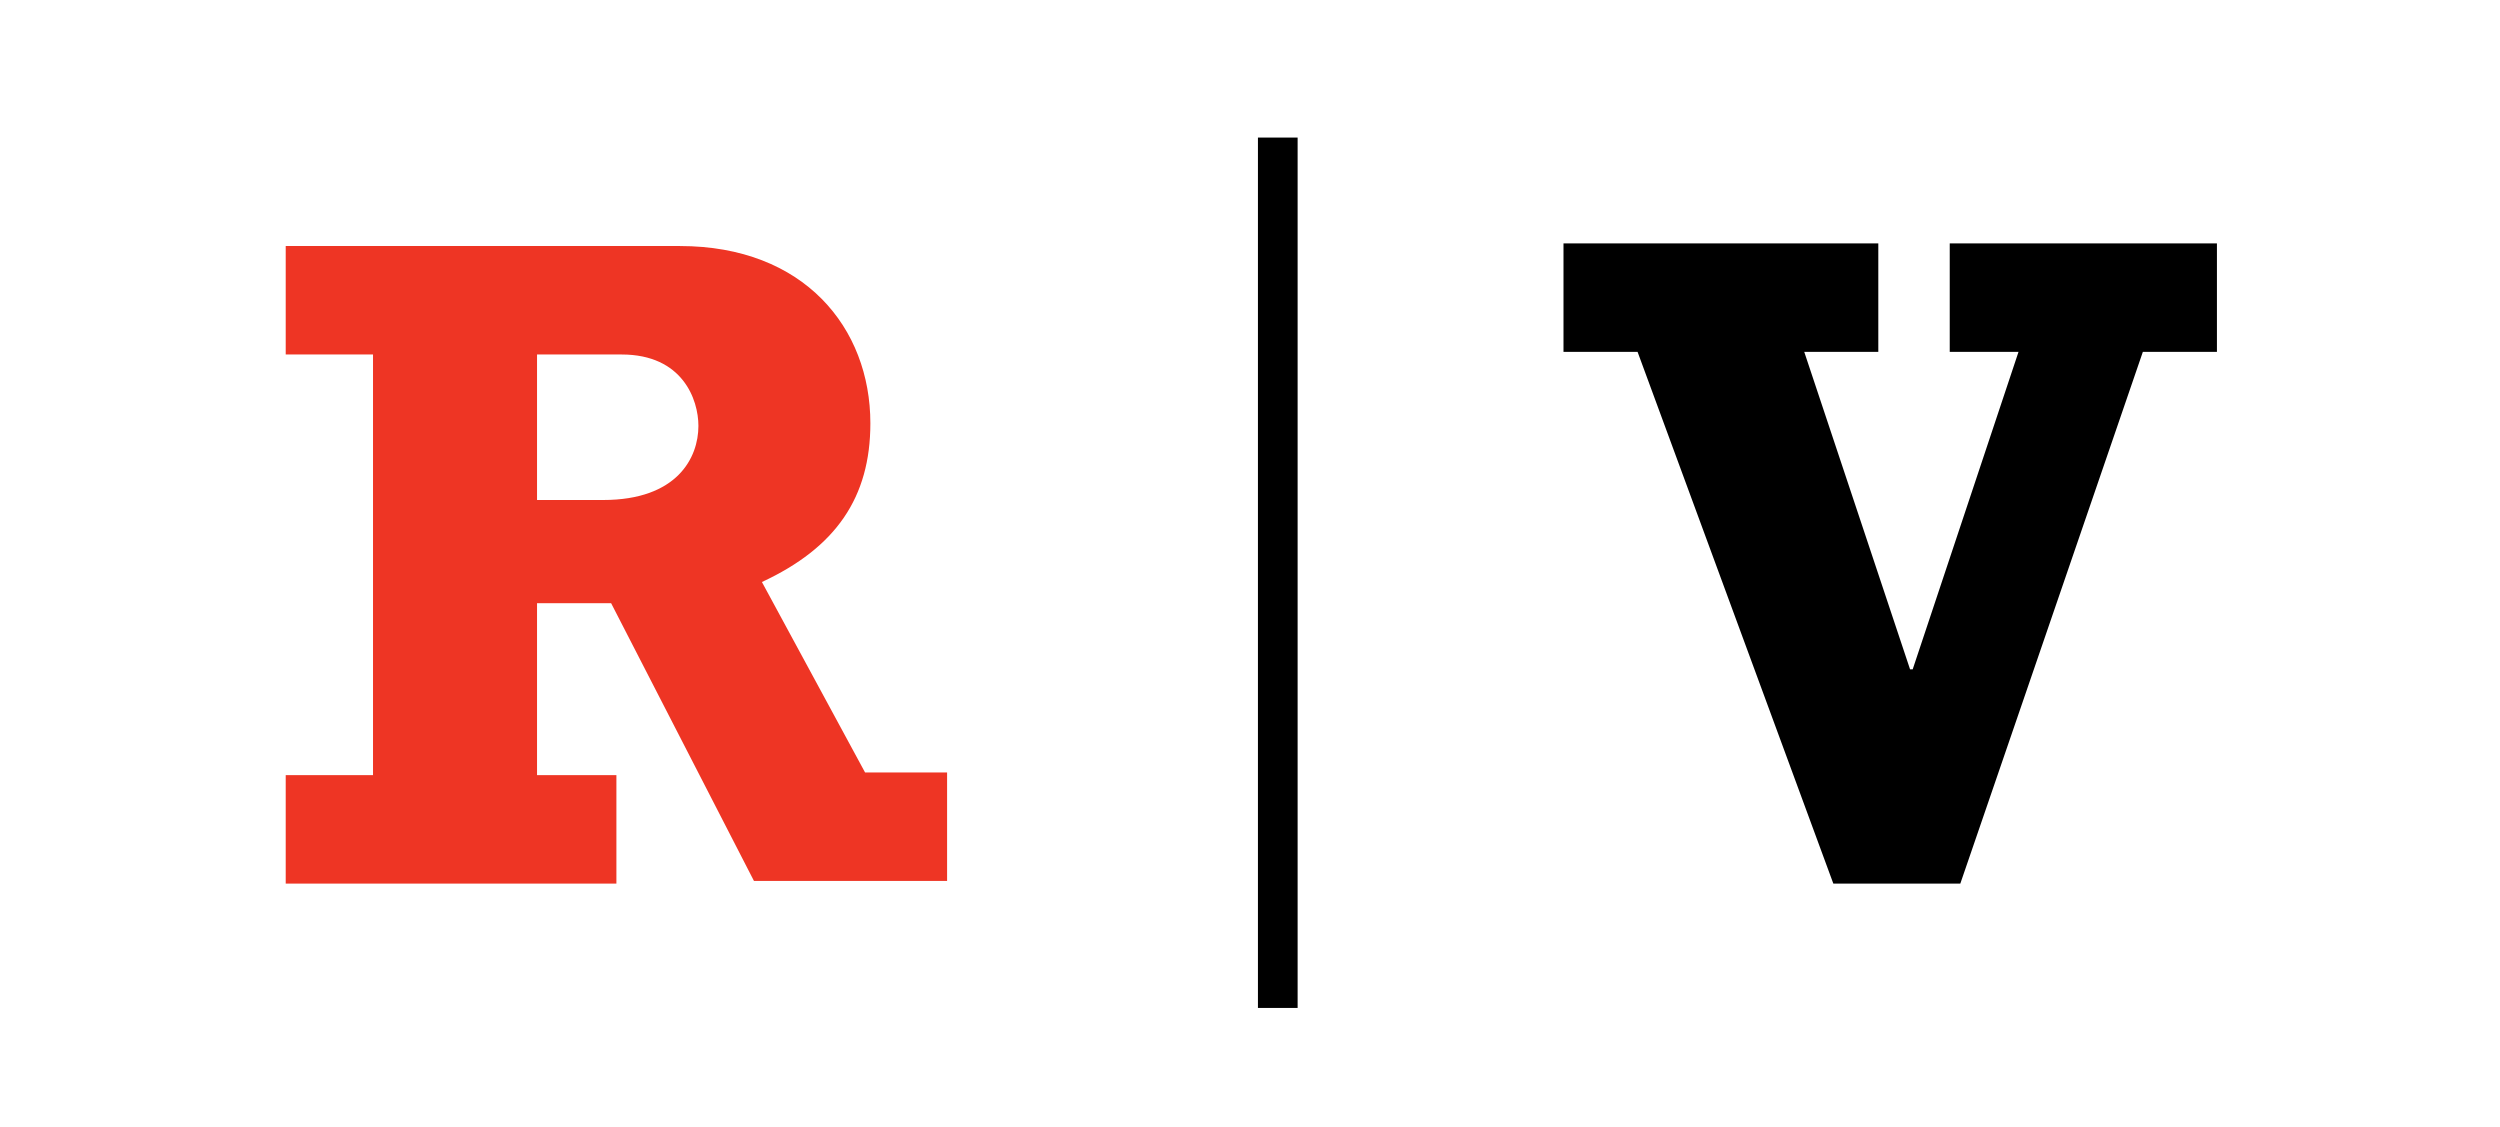
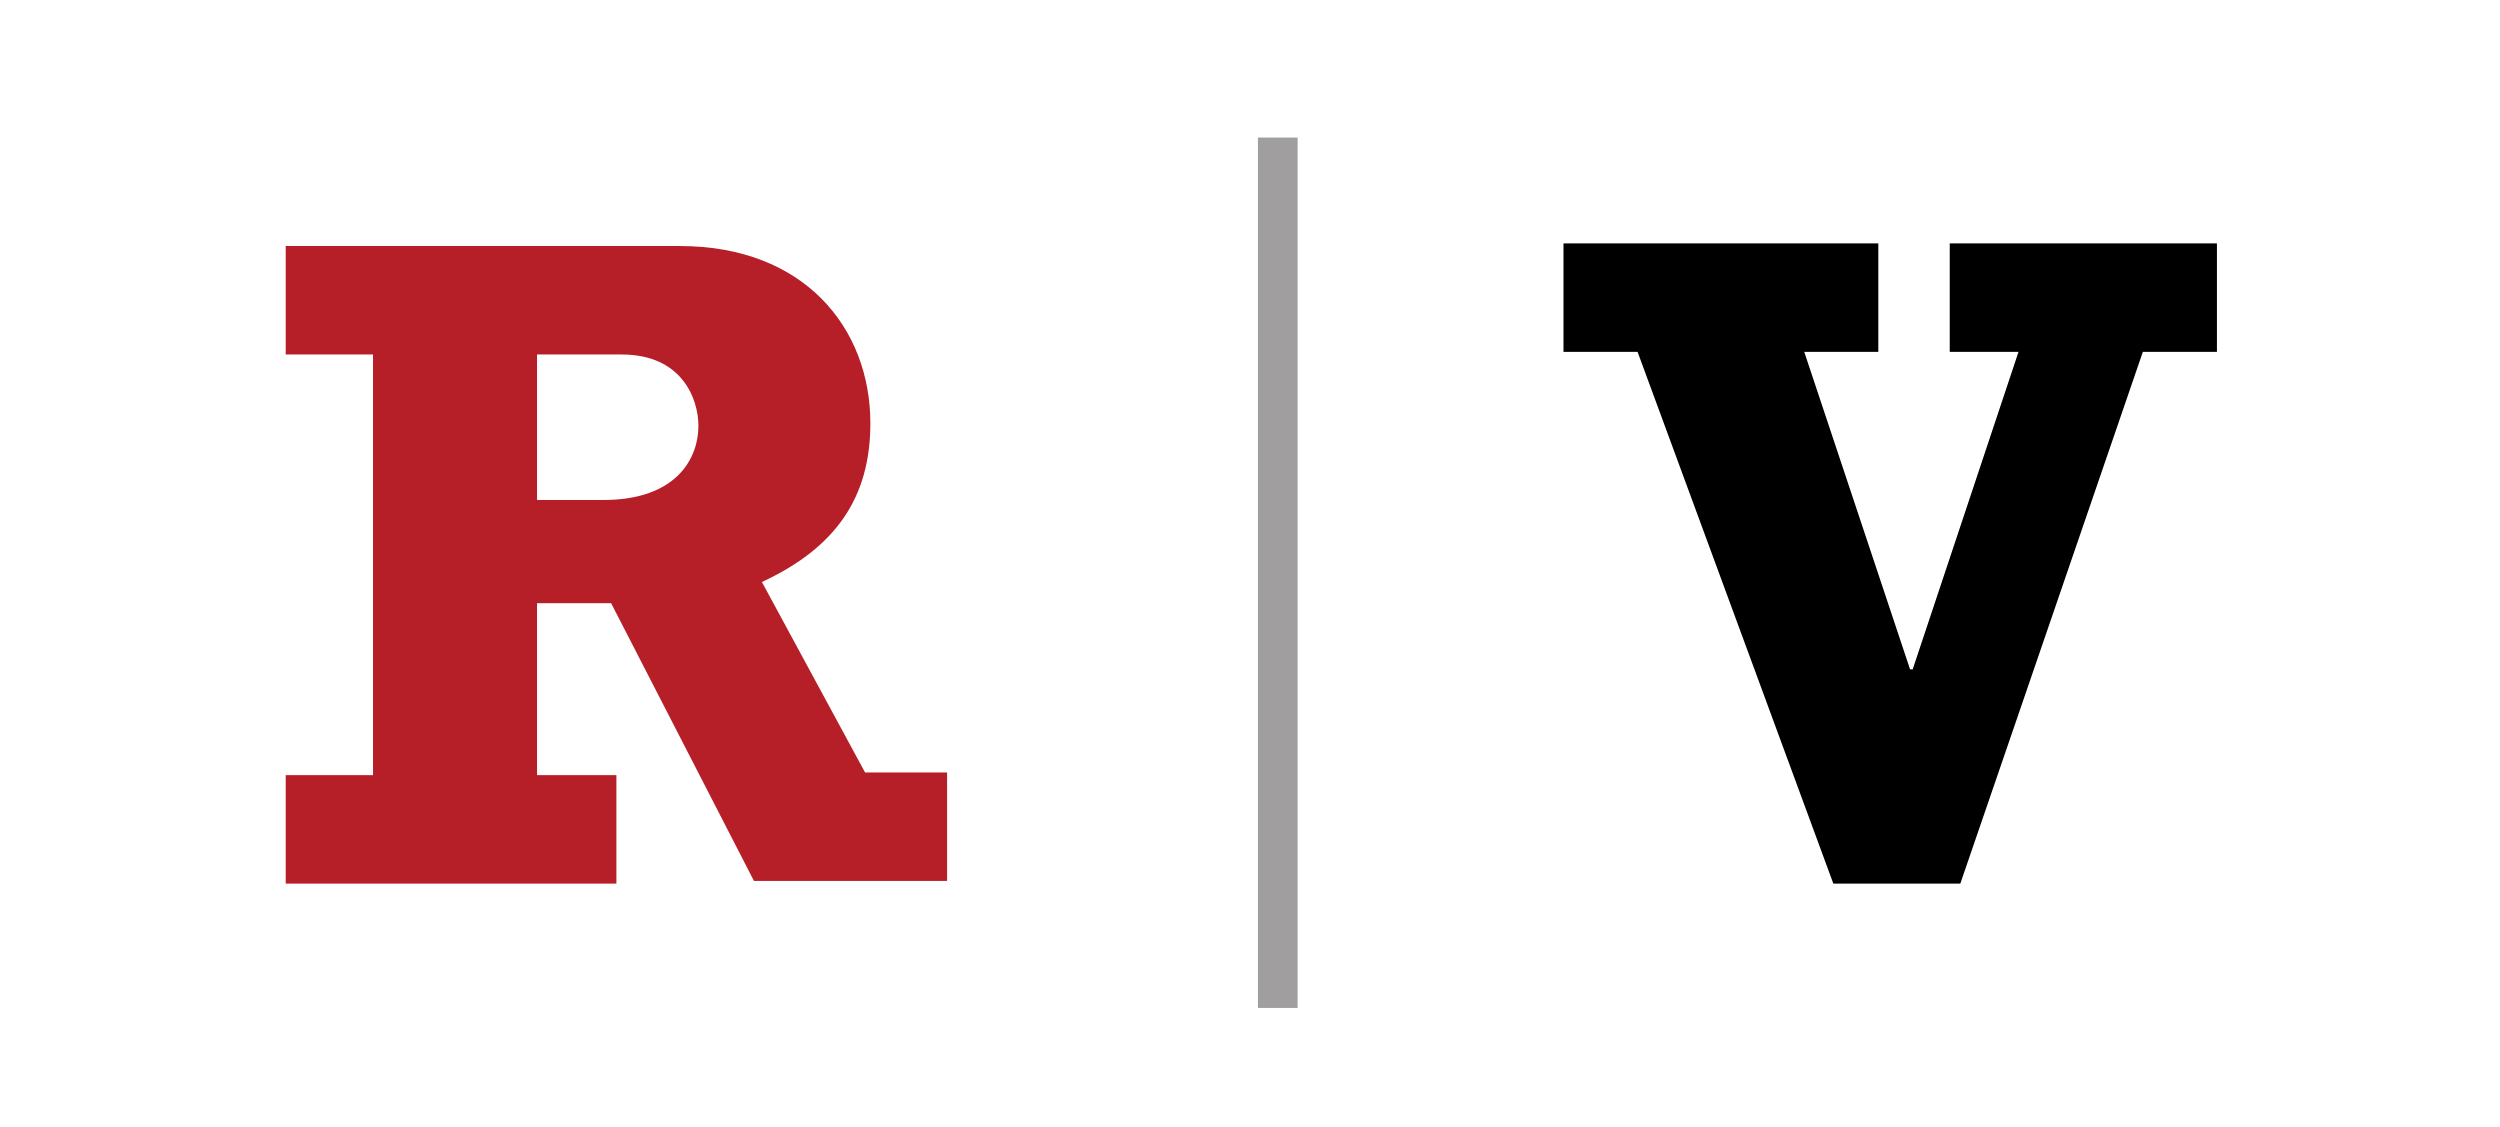
- <svg xmlns="http://www.w3.org/2000/svg" viewBox="0 0 94.5 42.6">
-   <style>.st0{fill:#EE3524;} .st1{fill:none;stroke:#000000;stroke-width:1.5;}</style>
-   <g id="Layer_1">
+ <svg xmlns="http://www.w3.org/2000/svg" id="Layer_1" viewBox="0 0 94.5 42.6">
+   <style>.st0{fill:#B61F28;} .st1{fill:none;stroke:#A09E9E;stroke-width:1.5;}</style>
+   <g id="Layer_1_1_">
    <path class="st0" d="M35.8 33.3h-7.3l-5.4-10.5h-2.8v6.5h3v4.1H10.8v-4.1h3.3V13.4h-3.3V9.3h14.9c4.7 0 7.2 3.1 7.2 6.7 0 2.8-1.3 4.7-4.1 6l3.9 7.2h3.1v4.1zm-13-14.4c2.8 0 3.6-1.6 3.6-2.8 0-1-.6-2.7-2.9-2.7h-3.2v5.5h2.5z" />
    <path d="M61.9 13.3h-2.8V9.2H71v4.1h-2.8l4 12h.1l4-12h-2.6V9.2h10.1v4.1H81l-6.9 20.1h-4.8l-7.4-20.1z" />
  </g>
-   <path class="st1" d="M48.3 38.1V5.2" id="Layer_2" />
+   <path id="Layer_2" class="st1" d="M48.3 38.1V5.2" />
</svg>
